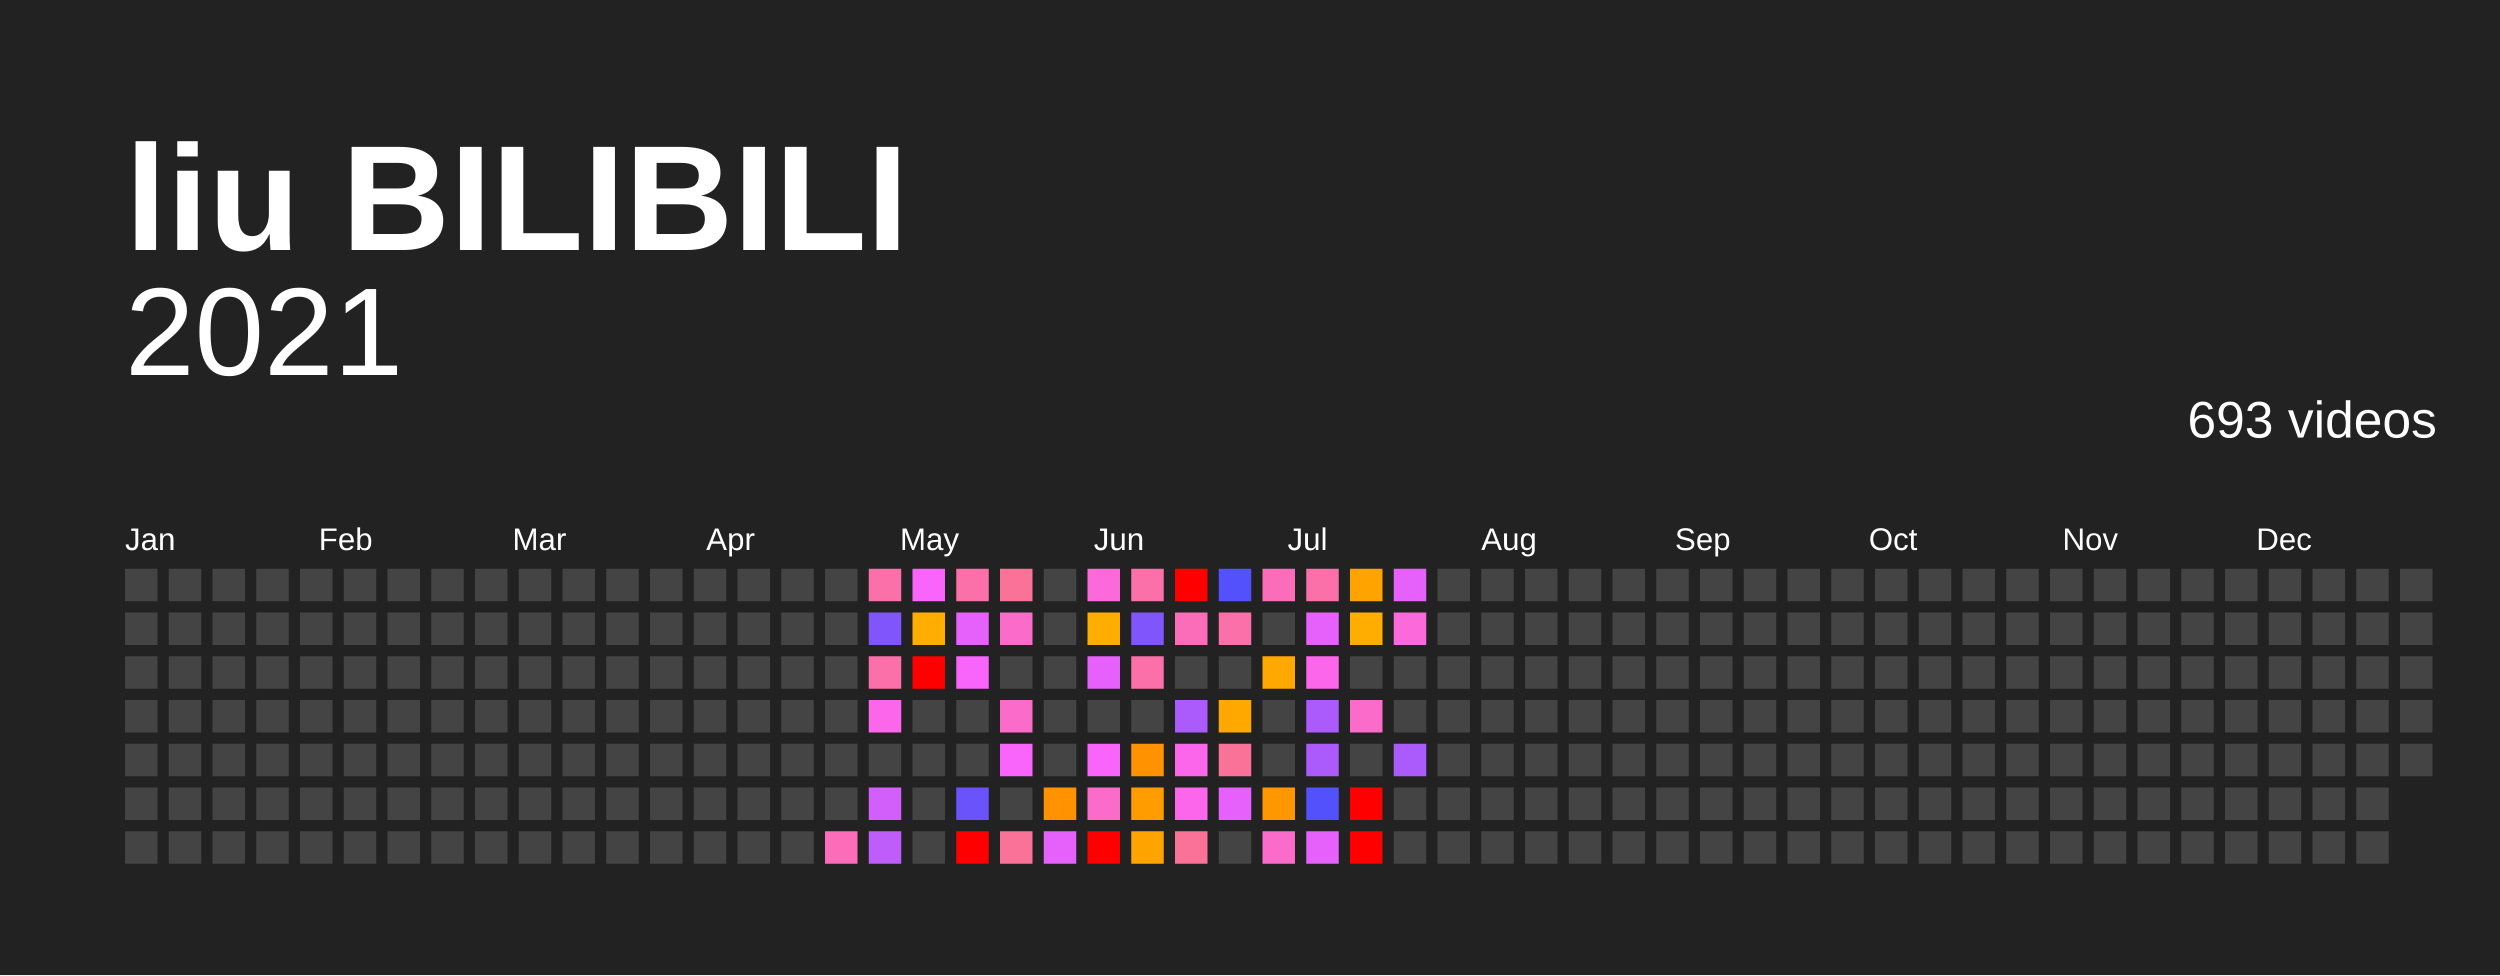
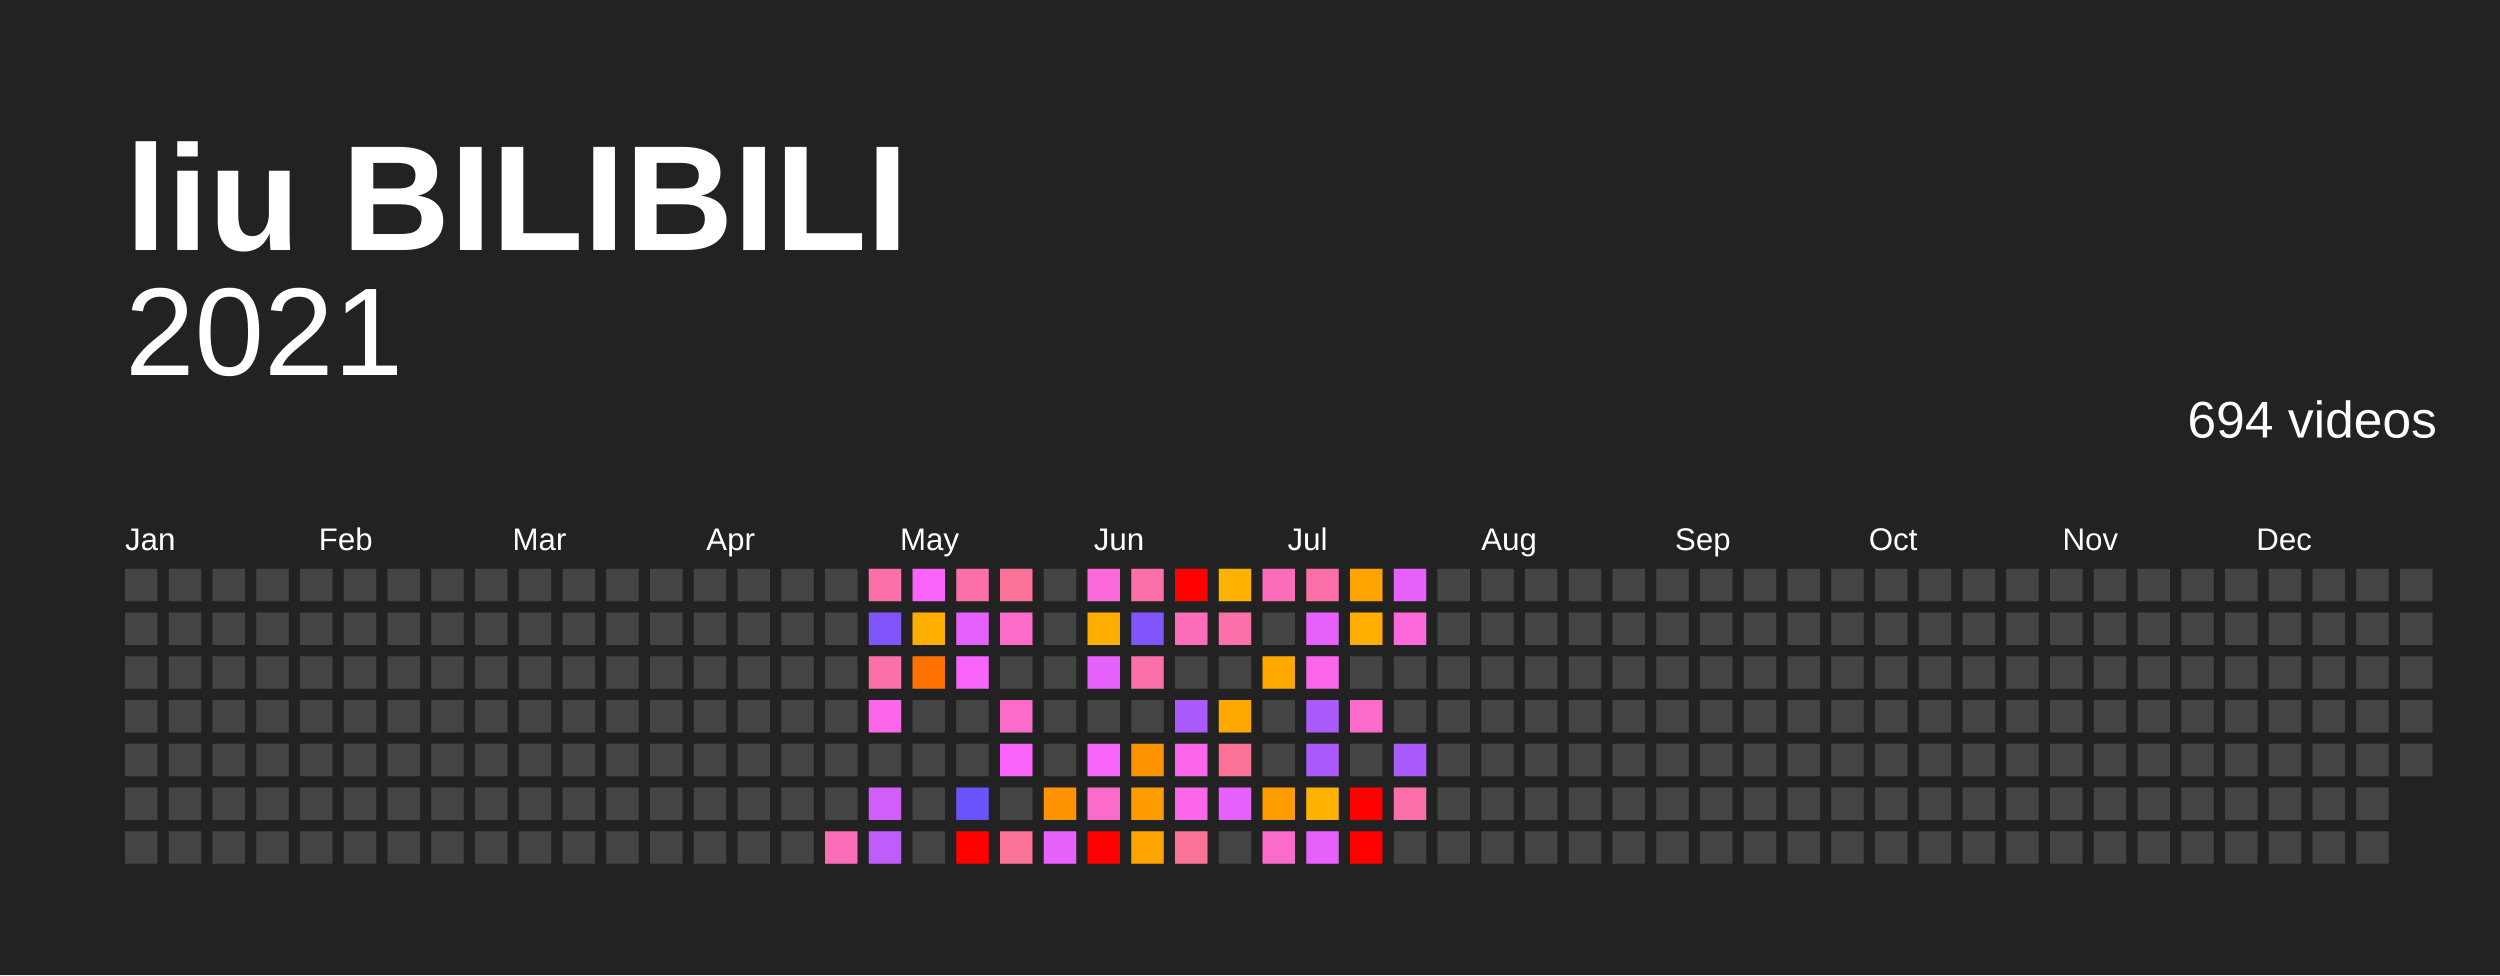
<svg xmlns="http://www.w3.org/2000/svg" baseProfile="full" height="78mm" version="1.1" viewBox="0,0,200,78" width="200mm">
  <defs />
  <rect fill="#222222" height="78" width="200" x="0" y="0" />
  <text fill="#FFFFFF" style="font-size:12px; font-family:Arial; font-weight:bold;" x="10" y="20">liu BILIBILI</text>
  <text alignment-baseline="hanging" fill="#FFFFFF" style="font-size:10.0px; font-family:Arial;" x="10" y="30">2021</text>
-   <text alignment-baseline="hanging" fill="#FFFFFF" style="font-size:4.125px; font-family:Arial;" x="175" y="35">693 videos</text>
+   <text alignment-baseline="hanging" fill="#FFFFFF" style="font-size:4.125px; font-family:Arial;" x="175" y="35">694 videos</text>
  <text fill="#FFFFFF" style="font-size:2.5px; font-family:Arial" x="10.0" y="44">Jan</text>
  <text fill="#FFFFFF" style="font-size:2.5px; font-family:Arial" x="25.5" y="44">Feb</text>
  <text fill="#FFFFFF" style="font-size:2.5px; font-family:Arial" x="41.0" y="44">Mar</text>
  <text fill="#FFFFFF" style="font-size:2.5px; font-family:Arial" x="56.5" y="44">Apr</text>
  <text fill="#FFFFFF" style="font-size:2.5px; font-family:Arial" x="72.0" y="44">May</text>
  <text fill="#FFFFFF" style="font-size:2.5px; font-family:Arial" x="87.5" y="44">Jun</text>
  <text fill="#FFFFFF" style="font-size:2.5px; font-family:Arial" x="103.0" y="44">Jul</text>
  <text fill="#FFFFFF" style="font-size:2.5px; font-family:Arial" x="118.5" y="44">Aug</text>
  <text fill="#FFFFFF" style="font-size:2.5px; font-family:Arial" x="134.0" y="44">Sep</text>
  <text fill="#FFFFFF" style="font-size:2.5px; font-family:Arial" x="149.5" y="44">Oct</text>
  <text fill="#FFFFFF" style="font-size:2.5px; font-family:Arial" x="165.0" y="44">Nov</text>
  <text fill="#FFFFFF" style="font-size:2.5px; font-family:Arial" x="180.5" y="44">Dec</text>
  <rect fill="#444444" height="2.6" width="2.6" x="10.0" y="45.5" />
  <rect fill="#444444" height="2.6" width="2.6" x="10.0" y="49.0" />
  <rect fill="#444444" height="2.6" width="2.6" x="10.0" y="52.5" />
  <rect fill="#444444" height="2.6" width="2.6" x="10.0" y="56.0" />
  <rect fill="#444444" height="2.6" width="2.6" x="10.0" y="59.5" />
  <rect fill="#444444" height="2.6" width="2.6" x="10.0" y="63.0" />
  <rect fill="#444444" height="2.6" width="2.6" x="10.0" y="66.5" />
  <rect fill="#444444" height="2.6" width="2.6" x="13.5" y="45.5" />
  <rect fill="#444444" height="2.6" width="2.6" x="13.5" y="49.0" />
  <rect fill="#444444" height="2.6" width="2.6" x="13.5" y="52.5" />
  <rect fill="#444444" height="2.6" width="2.6" x="13.5" y="56.0" />
  <rect fill="#444444" height="2.6" width="2.6" x="13.5" y="59.5" />
  <rect fill="#444444" height="2.6" width="2.6" x="13.5" y="63.0" />
  <rect fill="#444444" height="2.6" width="2.6" x="13.5" y="66.5" />
  <rect fill="#444444" height="2.6" width="2.6" x="17.0" y="45.5" />
  <rect fill="#444444" height="2.6" width="2.6" x="17.0" y="49.0" />
  <rect fill="#444444" height="2.6" width="2.6" x="17.0" y="52.5" />
  <rect fill="#444444" height="2.6" width="2.6" x="17.0" y="56.0" />
  <rect fill="#444444" height="2.6" width="2.6" x="17.0" y="59.5" />
  <rect fill="#444444" height="2.6" width="2.6" x="17.0" y="63.0" />
  <rect fill="#444444" height="2.6" width="2.6" x="17.0" y="66.5" />
  <rect fill="#444444" height="2.6" width="2.6" x="20.5" y="45.5" />
  <rect fill="#444444" height="2.6" width="2.6" x="20.5" y="49.0" />
  <rect fill="#444444" height="2.6" width="2.6" x="20.5" y="52.5" />
  <rect fill="#444444" height="2.6" width="2.6" x="20.5" y="56.0" />
  <rect fill="#444444" height="2.6" width="2.6" x="20.5" y="59.5" />
  <rect fill="#444444" height="2.6" width="2.6" x="20.5" y="63.0" />
  <rect fill="#444444" height="2.6" width="2.6" x="20.5" y="66.5" />
  <rect fill="#444444" height="2.6" width="2.6" x="24.0" y="45.5" />
  <rect fill="#444444" height="2.6" width="2.6" x="24.0" y="49.0" />
  <rect fill="#444444" height="2.6" width="2.6" x="24.0" y="52.5" />
  <rect fill="#444444" height="2.6" width="2.6" x="24.0" y="56.0" />
  <rect fill="#444444" height="2.6" width="2.6" x="24.0" y="59.5" />
  <rect fill="#444444" height="2.6" width="2.6" x="24.0" y="63.0" />
  <rect fill="#444444" height="2.6" width="2.6" x="24.0" y="66.5" />
  <rect fill="#444444" height="2.6" width="2.6" x="27.5" y="45.5" />
  <rect fill="#444444" height="2.6" width="2.6" x="27.5" y="49.0" />
  <rect fill="#444444" height="2.6" width="2.6" x="27.5" y="52.5" />
  <rect fill="#444444" height="2.6" width="2.6" x="27.5" y="56.0" />
  <rect fill="#444444" height="2.6" width="2.6" x="27.5" y="59.5" />
  <rect fill="#444444" height="2.6" width="2.6" x="27.5" y="63.0" />
  <rect fill="#444444" height="2.6" width="2.6" x="27.5" y="66.5" />
  <rect fill="#444444" height="2.6" width="2.6" x="31.0" y="45.5" />
  <rect fill="#444444" height="2.6" width="2.6" x="31.0" y="49.0" />
  <rect fill="#444444" height="2.6" width="2.6" x="31.0" y="52.5" />
  <rect fill="#444444" height="2.6" width="2.6" x="31.0" y="56.0" />
  <rect fill="#444444" height="2.6" width="2.6" x="31.0" y="59.5" />
  <rect fill="#444444" height="2.6" width="2.6" x="31.0" y="63.0" />
  <rect fill="#444444" height="2.6" width="2.6" x="31.0" y="66.5" />
  <rect fill="#444444" height="2.6" width="2.6" x="34.5" y="45.5" />
  <rect fill="#444444" height="2.6" width="2.6" x="34.5" y="49.0" />
  <rect fill="#444444" height="2.6" width="2.6" x="34.5" y="52.5" />
  <rect fill="#444444" height="2.6" width="2.6" x="34.5" y="56.0" />
  <rect fill="#444444" height="2.6" width="2.6" x="34.5" y="59.5" />
  <rect fill="#444444" height="2.6" width="2.6" x="34.5" y="63.0" />
  <rect fill="#444444" height="2.6" width="2.6" x="34.5" y="66.5" />
  <rect fill="#444444" height="2.6" width="2.6" x="38.0" y="45.5" />
  <rect fill="#444444" height="2.6" width="2.6" x="38.0" y="49.0" />
  <rect fill="#444444" height="2.6" width="2.6" x="38.0" y="52.5" />
  <rect fill="#444444" height="2.6" width="2.6" x="38.0" y="56.0" />
  <rect fill="#444444" height="2.6" width="2.6" x="38.0" y="59.5" />
  <rect fill="#444444" height="2.6" width="2.6" x="38.0" y="63.0" />
  <rect fill="#444444" height="2.6" width="2.6" x="38.0" y="66.5" />
  <rect fill="#444444" height="2.6" width="2.6" x="41.5" y="45.5" />
  <rect fill="#444444" height="2.6" width="2.6" x="41.5" y="49.0" />
  <rect fill="#444444" height="2.6" width="2.6" x="41.5" y="52.5" />
  <rect fill="#444444" height="2.6" width="2.6" x="41.5" y="56.0" />
  <rect fill="#444444" height="2.6" width="2.6" x="41.5" y="59.5" />
  <rect fill="#444444" height="2.6" width="2.6" x="41.5" y="63.0" />
  <rect fill="#444444" height="2.6" width="2.6" x="41.5" y="66.5" />
  <rect fill="#444444" height="2.6" width="2.6" x="45.0" y="45.5" />
  <rect fill="#444444" height="2.6" width="2.6" x="45.0" y="49.0" />
  <rect fill="#444444" height="2.6" width="2.6" x="45.0" y="52.5" />
  <rect fill="#444444" height="2.6" width="2.6" x="45.0" y="56.0" />
  <rect fill="#444444" height="2.6" width="2.6" x="45.0" y="59.5" />
  <rect fill="#444444" height="2.6" width="2.6" x="45.0" y="63.0" />
  <rect fill="#444444" height="2.6" width="2.6" x="45.0" y="66.5" />
  <rect fill="#444444" height="2.6" width="2.6" x="48.5" y="45.5" />
  <rect fill="#444444" height="2.6" width="2.6" x="48.5" y="49.0" />
  <rect fill="#444444" height="2.6" width="2.6" x="48.5" y="52.5" />
  <rect fill="#444444" height="2.6" width="2.6" x="48.5" y="56.0" />
  <rect fill="#444444" height="2.6" width="2.6" x="48.5" y="59.5" />
  <rect fill="#444444" height="2.6" width="2.6" x="48.5" y="63.0" />
  <rect fill="#444444" height="2.6" width="2.6" x="48.5" y="66.5" />
  <rect fill="#444444" height="2.6" width="2.6" x="52.0" y="45.5" />
  <rect fill="#444444" height="2.6" width="2.6" x="52.0" y="49.0" />
  <rect fill="#444444" height="2.6" width="2.6" x="52.0" y="52.5" />
  <rect fill="#444444" height="2.6" width="2.6" x="52.0" y="56.0" />
  <rect fill="#444444" height="2.6" width="2.6" x="52.0" y="59.5" />
  <rect fill="#444444" height="2.6" width="2.6" x="52.0" y="63.0" />
  <rect fill="#444444" height="2.6" width="2.6" x="52.0" y="66.5" />
  <rect fill="#444444" height="2.6" width="2.6" x="55.5" y="45.5" />
  <rect fill="#444444" height="2.6" width="2.6" x="55.5" y="49.0" />
  <rect fill="#444444" height="2.6" width="2.6" x="55.5" y="52.5" />
  <rect fill="#444444" height="2.6" width="2.6" x="55.5" y="56.0" />
  <rect fill="#444444" height="2.6" width="2.6" x="55.5" y="59.5" />
  <rect fill="#444444" height="2.6" width="2.6" x="55.5" y="63.0" />
  <rect fill="#444444" height="2.6" width="2.6" x="55.5" y="66.5" />
  <rect fill="#444444" height="2.6" width="2.6" x="59.0" y="45.5" />
  <rect fill="#444444" height="2.6" width="2.6" x="59.0" y="49.0" />
  <rect fill="#444444" height="2.6" width="2.6" x="59.0" y="52.5" />
  <rect fill="#444444" height="2.6" width="2.6" x="59.0" y="56.0" />
  <rect fill="#444444" height="2.6" width="2.6" x="59.0" y="59.5" />
  <rect fill="#444444" height="2.6" width="2.6" x="59.0" y="63.0" />
  <rect fill="#444444" height="2.6" width="2.6" x="59.0" y="66.5" />
  <rect fill="#444444" height="2.6" width="2.6" x="62.5" y="45.5" />
  <rect fill="#444444" height="2.6" width="2.6" x="62.5" y="49.0" />
  <rect fill="#444444" height="2.6" width="2.6" x="62.5" y="52.5" />
  <rect fill="#444444" height="2.6" width="2.6" x="62.5" y="56.0" />
  <rect fill="#444444" height="2.6" width="2.6" x="62.5" y="59.5" />
  <rect fill="#444444" height="2.6" width="2.6" x="62.5" y="63.0" />
  <rect fill="#444444" height="2.6" width="2.6" x="62.5" y="66.5" />
  <rect fill="#444444" height="2.6" width="2.6" x="66.0" y="45.5" />
  <rect fill="#444444" height="2.6" width="2.6" x="66.0" y="49.0" />
  <rect fill="#444444" height="2.6" width="2.6" x="66.0" y="52.5" />
  <rect fill="#444444" height="2.6" width="2.6" x="66.0" y="56.0" />
  <rect fill="#444444" height="2.6" width="2.6" x="66.0" y="59.5" />
  <rect fill="#444444" height="2.6" width="2.6" x="66.0" y="63.0" />
  <rect fill="#fb6db8" height="2.6" width="2.6" x="66.0" y="66.5" />
  <rect fill="#fb70a8" height="2.6" width="2.6" x="69.5" y="45.5" />
  <rect fill="#8055fb" height="2.6" width="2.6" x="69.5" y="49.0" />
  <rect fill="#fb70a8" height="2.6" width="2.6" x="69.5" y="52.5" />
  <rect fill="#fb66eb" height="2.6" width="2.6" x="69.5" y="56.0" />
  <rect fill="#444444" height="2.6" width="2.6" x="69.5" y="59.5" />
  <rect fill="#d35ffb" height="2.6" width="2.6" x="69.5" y="63.0" />
  <rect fill="#bf5dfb" height="2.6" width="2.6" x="69.5" y="66.5" />
  <rect fill="#f964fb" height="2.6" width="2.6" x="73.0" y="45.5" />
  <rect fill="#ffae00" height="2.6" width="2.6" x="73.0" y="49.0" />
-   <rect fill="red" height="2.6" width="2.6" x="73.0" y="52.5" />
+   <rect fill="#ff7200" height="2.6" width="2.6" x="73.0" y="52.5" />
  <rect fill="#444444" height="2.6" width="2.6" x="73.0" y="56.0" />
  <rect fill="#444444" height="2.6" width="2.6" x="73.0" y="59.5" />
  <rect fill="#444444" height="2.6" width="2.6" x="73.0" y="63.0" />
  <rect fill="#444444" height="2.6" width="2.6" x="73.0" y="66.5" />
  <rect fill="#fb70a8" height="2.6" width="2.6" x="76.5" y="45.5" />
  <rect fill="#e661fb" height="2.6" width="2.6" x="76.5" y="49.0" />
  <rect fill="#f964fb" height="2.6" width="2.6" x="76.5" y="52.5" />
  <rect fill="#444444" height="2.6" width="2.6" x="76.5" y="56.0" />
  <rect fill="#444444" height="2.6" width="2.6" x="76.5" y="59.5" />
  <rect fill="#6a53fb" height="2.6" width="2.6" x="76.5" y="63.0" />
  <rect fill="red" height="2.6" width="2.6" x="76.5" y="66.5" />
  <rect fill="#fb7299" height="2.6" width="2.6" x="80.0" y="45.5" />
  <rect fill="#fb6bc9" height="2.6" width="2.6" x="80.0" y="49.0" />
  <rect fill="#444444" height="2.6" width="2.6" x="80.0" y="52.5" />
  <rect fill="#fb6bc9" height="2.6" width="2.6" x="80.0" y="56.0" />
  <rect fill="#f964fb" height="2.6" width="2.6" x="80.0" y="59.5" />
  <rect fill="#444444" height="2.6" width="2.6" x="80.0" y="63.0" />
  <rect fill="#fb7299" height="2.6" width="2.6" x="80.0" y="66.5" />
  <rect fill="#444444" height="2.6" width="2.6" x="83.5" y="45.5" />
  <rect fill="#444444" height="2.6" width="2.6" x="83.5" y="49.0" />
  <rect fill="#444444" height="2.6" width="2.6" x="83.5" y="52.5" />
  <rect fill="#444444" height="2.6" width="2.6" x="83.5" y="56.0" />
  <rect fill="#444444" height="2.6" width="2.6" x="83.5" y="59.5" />
  <rect fill="#ff9200" height="2.6" width="2.6" x="83.5" y="63.0" />
  <rect fill="#e661fb" height="2.6" width="2.6" x="83.5" y="66.5" />
  <rect fill="#fb69da" height="2.6" width="2.6" x="87.0" y="45.5" />
  <rect fill="#ffae00" height="2.6" width="2.6" x="87.0" y="49.0" />
  <rect fill="#e661fb" height="2.6" width="2.6" x="87.0" y="52.5" />
  <rect fill="#444444" height="2.6" width="2.6" x="87.0" y="56.0" />
  <rect fill="#f964fb" height="2.6" width="2.6" x="87.0" y="59.5" />
  <rect fill="#fb6bc9" height="2.6" width="2.6" x="87.0" y="63.0" />
  <rect fill="red" height="2.6" width="2.6" x="87.0" y="66.5" />
  <rect fill="#fb70a8" height="2.6" width="2.6" x="90.5" y="45.5" />
  <rect fill="#8055fb" height="2.6" width="2.6" x="90.5" y="49.0" />
  <rect fill="#fb70a8" height="2.6" width="2.6" x="90.5" y="52.5" />
  <rect fill="#444444" height="2.6" width="2.6" x="90.5" y="56.0" />
  <rect fill="#ff9200" height="2.6" width="2.6" x="90.5" y="59.5" />
  <rect fill="#ff9d00" height="2.6" width="2.6" x="90.5" y="63.0" />
  <rect fill="#ffa300" height="2.6" width="2.6" x="90.5" y="66.5" />
  <rect fill="red" height="2.6" width="2.6" x="94.0" y="45.5" />
  <rect fill="#fb6db8" height="2.6" width="2.6" x="94.0" y="49.0" />
  <rect fill="#444444" height="2.6" width="2.6" x="94.0" y="52.5" />
  <rect fill="#ab5afb" height="2.6" width="2.6" x="94.0" y="56.0" />
  <rect fill="#fb66eb" height="2.6" width="2.6" x="94.0" y="59.5" />
  <rect fill="#fb66eb" height="2.6" width="2.6" x="94.0" y="63.0" />
  <rect fill="#fb7299" height="2.6" width="2.6" x="94.0" y="66.5" />
-   <rect fill="#5351fc" height="2.6" width="2.6" x="97.5" y="45.5" />
+   <rect fill="#ffb300" height="2.6" width="2.6" x="97.5" y="45.5" />
  <rect fill="#fb70a8" height="2.6" width="2.6" x="97.5" y="49.0" />
  <rect fill="#444444" height="2.6" width="2.6" x="97.5" y="52.5" />
  <rect fill="#ffa800" height="2.6" width="2.6" x="97.5" y="56.0" />
  <rect fill="#fb7299" height="2.6" width="2.6" x="97.5" y="59.5" />
  <rect fill="#e661fb" height="2.6" width="2.6" x="97.5" y="63.0" />
  <rect fill="#444444" height="2.6" width="2.6" x="97.5" y="66.5" />
  <rect fill="#fb6db8" height="2.6" width="2.6" x="101.0" y="45.5" />
  <rect fill="#444444" height="2.6" width="2.6" x="101.0" y="49.0" />
  <rect fill="#ffa800" height="2.6" width="2.6" x="101.0" y="52.5" />
  <rect fill="#444444" height="2.6" width="2.6" x="101.0" y="56.0" />
  <rect fill="#444444" height="2.6" width="2.6" x="101.0" y="59.5" />
-   <rect fill="#ff9800" height="2.6" width="2.6" x="101.0" y="63.0" />
+   <rect fill="#ff9d00" height="2.6" width="2.6" x="101.0" y="63.0" />
  <rect fill="#fb6bc9" height="2.6" width="2.6" x="101.0" y="66.5" />
  <rect fill="#fb70a8" height="2.6" width="2.6" x="104.5" y="45.5" />
  <rect fill="#e661fb" height="2.6" width="2.6" x="104.5" y="49.0" />
  <rect fill="#fb66eb" height="2.6" width="2.6" x="104.5" y="52.5" />
  <rect fill="#ab5afb" height="2.6" width="2.6" x="104.5" y="56.0" />
  <rect fill="#ab5afb" height="2.6" width="2.6" x="104.5" y="59.5" />
-   <rect fill="#5351fc" height="2.6" width="2.6" x="104.5" y="63.0" />
+   <rect fill="#ffb300" height="2.6" width="2.6" x="104.5" y="63.0" />
  <rect fill="#e661fb" height="2.6" width="2.6" x="104.5" y="66.5" />
  <rect fill="#ffa300" height="2.6" width="2.6" x="108.0" y="45.5" />
  <rect fill="#ffae00" height="2.6" width="2.6" x="108.0" y="49.0" />
  <rect fill="#444444" height="2.6" width="2.6" x="108.0" y="52.5" />
  <rect fill="#fb6bc9" height="2.6" width="2.6" x="108.0" y="56.0" />
  <rect fill="#444444" height="2.6" width="2.6" x="108.0" y="59.5" />
  <rect fill="red" height="2.6" width="2.6" x="108.0" y="63.0" />
  <rect fill="red" height="2.6" width="2.6" x="108.0" y="66.5" />
  <rect fill="#e661fb" height="2.6" width="2.6" x="111.5" y="45.5" />
  <rect fill="#fb69da" height="2.6" width="2.6" x="111.5" y="49.0" />
  <rect fill="#444444" height="2.6" width="2.6" x="111.5" y="52.5" />
  <rect fill="#444444" height="2.6" width="2.6" x="111.5" y="56.0" />
  <rect fill="#ab5afb" height="2.6" width="2.6" x="111.5" y="59.5" />
-   <rect fill="#444444" height="2.6" width="2.6" x="111.5" y="63.0" />
+   <rect fill="#fb70a8" height="2.6" width="2.6" x="111.5" y="63.0" />
  <rect fill="#444444" height="2.6" width="2.6" x="111.5" y="66.5" />
  <rect fill="#444444" height="2.6" width="2.6" x="115.0" y="45.5" />
  <rect fill="#444444" height="2.6" width="2.6" x="115.0" y="49.0" />
  <rect fill="#444444" height="2.6" width="2.6" x="115.0" y="52.5" />
  <rect fill="#444444" height="2.6" width="2.6" x="115.0" y="56.0" />
  <rect fill="#444444" height="2.6" width="2.6" x="115.0" y="59.5" />
  <rect fill="#444444" height="2.6" width="2.6" x="115.0" y="63.0" />
  <rect fill="#444444" height="2.6" width="2.6" x="115.0" y="66.5" />
  <rect fill="#444444" height="2.6" width="2.6" x="118.5" y="45.5" />
  <rect fill="#444444" height="2.6" width="2.6" x="118.5" y="49.0" />
  <rect fill="#444444" height="2.6" width="2.6" x="118.5" y="52.5" />
  <rect fill="#444444" height="2.6" width="2.6" x="118.5" y="56.0" />
  <rect fill="#444444" height="2.6" width="2.6" x="118.5" y="59.5" />
  <rect fill="#444444" height="2.6" width="2.6" x="118.5" y="63.0" />
  <rect fill="#444444" height="2.6" width="2.6" x="118.5" y="66.5" />
  <rect fill="#444444" height="2.6" width="2.6" x="122.0" y="45.5" />
  <rect fill="#444444" height="2.6" width="2.6" x="122.0" y="49.0" />
  <rect fill="#444444" height="2.6" width="2.6" x="122.0" y="52.5" />
  <rect fill="#444444" height="2.6" width="2.6" x="122.0" y="56.0" />
  <rect fill="#444444" height="2.6" width="2.6" x="122.0" y="59.5" />
  <rect fill="#444444" height="2.6" width="2.6" x="122.0" y="63.0" />
  <rect fill="#444444" height="2.6" width="2.6" x="122.0" y="66.5" />
  <rect fill="#444444" height="2.6" width="2.6" x="125.5" y="45.5" />
  <rect fill="#444444" height="2.6" width="2.6" x="125.5" y="49.0" />
  <rect fill="#444444" height="2.6" width="2.6" x="125.5" y="52.5" />
  <rect fill="#444444" height="2.6" width="2.6" x="125.5" y="56.0" />
  <rect fill="#444444" height="2.6" width="2.6" x="125.5" y="59.5" />
  <rect fill="#444444" height="2.6" width="2.6" x="125.5" y="63.0" />
  <rect fill="#444444" height="2.6" width="2.6" x="125.5" y="66.5" />
  <rect fill="#444444" height="2.6" width="2.6" x="129.0" y="45.5" />
  <rect fill="#444444" height="2.6" width="2.6" x="129.0" y="49.0" />
  <rect fill="#444444" height="2.6" width="2.6" x="129.0" y="52.5" />
  <rect fill="#444444" height="2.6" width="2.6" x="129.0" y="56.0" />
  <rect fill="#444444" height="2.6" width="2.6" x="129.0" y="59.5" />
  <rect fill="#444444" height="2.6" width="2.6" x="129.0" y="63.0" />
  <rect fill="#444444" height="2.6" width="2.6" x="129.0" y="66.5" />
  <rect fill="#444444" height="2.6" width="2.6" x="132.5" y="45.5" />
  <rect fill="#444444" height="2.6" width="2.6" x="132.5" y="49.0" />
  <rect fill="#444444" height="2.6" width="2.6" x="132.5" y="52.5" />
  <rect fill="#444444" height="2.6" width="2.6" x="132.5" y="56.0" />
  <rect fill="#444444" height="2.6" width="2.6" x="132.5" y="59.5" />
  <rect fill="#444444" height="2.6" width="2.6" x="132.5" y="63.0" />
  <rect fill="#444444" height="2.6" width="2.6" x="132.5" y="66.5" />
  <rect fill="#444444" height="2.6" width="2.6" x="136.0" y="45.5" />
  <rect fill="#444444" height="2.6" width="2.6" x="136.0" y="49.0" />
  <rect fill="#444444" height="2.6" width="2.6" x="136.0" y="52.5" />
  <rect fill="#444444" height="2.6" width="2.6" x="136.0" y="56.0" />
  <rect fill="#444444" height="2.6" width="2.6" x="136.0" y="59.5" />
  <rect fill="#444444" height="2.6" width="2.6" x="136.0" y="63.0" />
  <rect fill="#444444" height="2.6" width="2.6" x="136.0" y="66.5" />
  <rect fill="#444444" height="2.6" width="2.6" x="139.5" y="45.5" />
  <rect fill="#444444" height="2.6" width="2.6" x="139.5" y="49.0" />
  <rect fill="#444444" height="2.6" width="2.6" x="139.5" y="52.5" />
  <rect fill="#444444" height="2.6" width="2.6" x="139.5" y="56.0" />
  <rect fill="#444444" height="2.6" width="2.6" x="139.5" y="59.5" />
  <rect fill="#444444" height="2.6" width="2.6" x="139.5" y="63.0" />
  <rect fill="#444444" height="2.6" width="2.6" x="139.5" y="66.5" />
  <rect fill="#444444" height="2.6" width="2.6" x="143.0" y="45.5" />
  <rect fill="#444444" height="2.6" width="2.6" x="143.0" y="49.0" />
  <rect fill="#444444" height="2.6" width="2.6" x="143.0" y="52.5" />
  <rect fill="#444444" height="2.6" width="2.6" x="143.0" y="56.0" />
  <rect fill="#444444" height="2.6" width="2.6" x="143.0" y="59.5" />
  <rect fill="#444444" height="2.6" width="2.6" x="143.0" y="63.0" />
  <rect fill="#444444" height="2.6" width="2.6" x="143.0" y="66.5" />
  <rect fill="#444444" height="2.6" width="2.6" x="146.5" y="45.5" />
  <rect fill="#444444" height="2.6" width="2.6" x="146.5" y="49.0" />
  <rect fill="#444444" height="2.6" width="2.6" x="146.5" y="52.5" />
  <rect fill="#444444" height="2.6" width="2.6" x="146.5" y="56.0" />
  <rect fill="#444444" height="2.6" width="2.6" x="146.5" y="59.5" />
  <rect fill="#444444" height="2.6" width="2.6" x="146.5" y="63.0" />
  <rect fill="#444444" height="2.6" width="2.6" x="146.5" y="66.5" />
  <rect fill="#444444" height="2.6" width="2.6" x="150.0" y="45.5" />
  <rect fill="#444444" height="2.6" width="2.6" x="150.0" y="49.0" />
  <rect fill="#444444" height="2.6" width="2.6" x="150.0" y="52.5" />
  <rect fill="#444444" height="2.6" width="2.6" x="150.0" y="56.0" />
  <rect fill="#444444" height="2.6" width="2.6" x="150.0" y="59.5" />
  <rect fill="#444444" height="2.6" width="2.6" x="150.0" y="63.0" />
  <rect fill="#444444" height="2.6" width="2.6" x="150.0" y="66.5" />
  <rect fill="#444444" height="2.6" width="2.6" x="153.5" y="45.5" />
  <rect fill="#444444" height="2.6" width="2.6" x="153.5" y="49.0" />
  <rect fill="#444444" height="2.6" width="2.6" x="153.5" y="52.5" />
  <rect fill="#444444" height="2.6" width="2.6" x="153.5" y="56.0" />
  <rect fill="#444444" height="2.6" width="2.6" x="153.5" y="59.5" />
  <rect fill="#444444" height="2.6" width="2.6" x="153.5" y="63.0" />
  <rect fill="#444444" height="2.6" width="2.6" x="153.5" y="66.5" />
  <rect fill="#444444" height="2.6" width="2.6" x="157.0" y="45.5" />
  <rect fill="#444444" height="2.6" width="2.6" x="157.0" y="49.0" />
  <rect fill="#444444" height="2.6" width="2.6" x="157.0" y="52.5" />
  <rect fill="#444444" height="2.6" width="2.6" x="157.0" y="56.0" />
  <rect fill="#444444" height="2.6" width="2.6" x="157.0" y="59.5" />
  <rect fill="#444444" height="2.6" width="2.6" x="157.0" y="63.0" />
  <rect fill="#444444" height="2.6" width="2.6" x="157.0" y="66.5" />
  <rect fill="#444444" height="2.6" width="2.6" x="160.5" y="45.5" />
  <rect fill="#444444" height="2.6" width="2.6" x="160.5" y="49.0" />
  <rect fill="#444444" height="2.6" width="2.6" x="160.5" y="52.5" />
  <rect fill="#444444" height="2.6" width="2.6" x="160.5" y="56.0" />
  <rect fill="#444444" height="2.6" width="2.6" x="160.5" y="59.5" />
  <rect fill="#444444" height="2.6" width="2.6" x="160.5" y="63.0" />
  <rect fill="#444444" height="2.6" width="2.6" x="160.5" y="66.5" />
  <rect fill="#444444" height="2.6" width="2.6" x="164.0" y="45.5" />
  <rect fill="#444444" height="2.6" width="2.6" x="164.0" y="49.0" />
  <rect fill="#444444" height="2.6" width="2.6" x="164.0" y="52.5" />
  <rect fill="#444444" height="2.6" width="2.6" x="164.0" y="56.0" />
  <rect fill="#444444" height="2.6" width="2.6" x="164.0" y="59.5" />
  <rect fill="#444444" height="2.6" width="2.6" x="164.0" y="63.0" />
  <rect fill="#444444" height="2.6" width="2.6" x="164.0" y="66.5" />
  <rect fill="#444444" height="2.6" width="2.6" x="167.5" y="45.5" />
  <rect fill="#444444" height="2.6" width="2.6" x="167.5" y="49.0" />
  <rect fill="#444444" height="2.6" width="2.6" x="167.5" y="52.5" />
  <rect fill="#444444" height="2.6" width="2.6" x="167.5" y="56.0" />
  <rect fill="#444444" height="2.6" width="2.6" x="167.5" y="59.5" />
  <rect fill="#444444" height="2.6" width="2.6" x="167.5" y="63.0" />
  <rect fill="#444444" height="2.6" width="2.6" x="167.5" y="66.5" />
  <rect fill="#444444" height="2.6" width="2.6" x="171.0" y="45.5" />
  <rect fill="#444444" height="2.6" width="2.6" x="171.0" y="49.0" />
  <rect fill="#444444" height="2.6" width="2.6" x="171.0" y="52.5" />
  <rect fill="#444444" height="2.6" width="2.6" x="171.0" y="56.0" />
  <rect fill="#444444" height="2.6" width="2.6" x="171.0" y="59.5" />
  <rect fill="#444444" height="2.6" width="2.6" x="171.0" y="63.0" />
  <rect fill="#444444" height="2.6" width="2.6" x="171.0" y="66.5" />
  <rect fill="#444444" height="2.6" width="2.6" x="174.5" y="45.5" />
  <rect fill="#444444" height="2.6" width="2.6" x="174.5" y="49.0" />
  <rect fill="#444444" height="2.6" width="2.6" x="174.5" y="52.5" />
  <rect fill="#444444" height="2.6" width="2.6" x="174.5" y="56.0" />
  <rect fill="#444444" height="2.6" width="2.6" x="174.5" y="59.5" />
  <rect fill="#444444" height="2.6" width="2.6" x="174.5" y="63.0" />
  <rect fill="#444444" height="2.6" width="2.6" x="174.5" y="66.5" />
  <rect fill="#444444" height="2.6" width="2.6" x="178.0" y="45.5" />
  <rect fill="#444444" height="2.6" width="2.6" x="178.0" y="49.0" />
  <rect fill="#444444" height="2.6" width="2.6" x="178.0" y="52.5" />
  <rect fill="#444444" height="2.6" width="2.6" x="178.0" y="56.0" />
  <rect fill="#444444" height="2.6" width="2.6" x="178.0" y="59.5" />
  <rect fill="#444444" height="2.6" width="2.6" x="178.0" y="63.0" />
  <rect fill="#444444" height="2.6" width="2.6" x="178.0" y="66.5" />
  <rect fill="#444444" height="2.6" width="2.6" x="181.5" y="45.5" />
  <rect fill="#444444" height="2.6" width="2.6" x="181.5" y="49.0" />
  <rect fill="#444444" height="2.6" width="2.6" x="181.5" y="52.5" />
  <rect fill="#444444" height="2.6" width="2.6" x="181.5" y="56.0" />
  <rect fill="#444444" height="2.6" width="2.6" x="181.5" y="59.5" />
  <rect fill="#444444" height="2.6" width="2.6" x="181.5" y="63.0" />
  <rect fill="#444444" height="2.6" width="2.6" x="181.5" y="66.5" />
  <rect fill="#444444" height="2.6" width="2.6" x="185.0" y="45.5" />
  <rect fill="#444444" height="2.6" width="2.6" x="185.0" y="49.0" />
  <rect fill="#444444" height="2.6" width="2.6" x="185.0" y="52.5" />
  <rect fill="#444444" height="2.6" width="2.6" x="185.0" y="56.0" />
  <rect fill="#444444" height="2.6" width="2.6" x="185.0" y="59.5" />
  <rect fill="#444444" height="2.6" width="2.6" x="185.0" y="63.0" />
  <rect fill="#444444" height="2.6" width="2.6" x="185.0" y="66.5" />
  <rect fill="#444444" height="2.6" width="2.6" x="188.5" y="45.5" />
  <rect fill="#444444" height="2.6" width="2.6" x="188.5" y="49.0" />
  <rect fill="#444444" height="2.6" width="2.6" x="188.5" y="52.5" />
  <rect fill="#444444" height="2.6" width="2.6" x="188.5" y="56.0" />
  <rect fill="#444444" height="2.6" width="2.6" x="188.5" y="59.5" />
  <rect fill="#444444" height="2.6" width="2.6" x="188.5" y="63.0" />
  <rect fill="#444444" height="2.6" width="2.6" x="188.5" y="66.5" />
  <rect fill="#444444" height="2.6" width="2.6" x="192.0" y="45.5" />
  <rect fill="#444444" height="2.6" width="2.6" x="192.0" y="49.0" />
  <rect fill="#444444" height="2.6" width="2.6" x="192.0" y="52.5" />
  <rect fill="#444444" height="2.6" width="2.6" x="192.0" y="56.0" />
  <rect fill="#444444" height="2.6" width="2.6" x="192.0" y="59.5" />
</svg>
